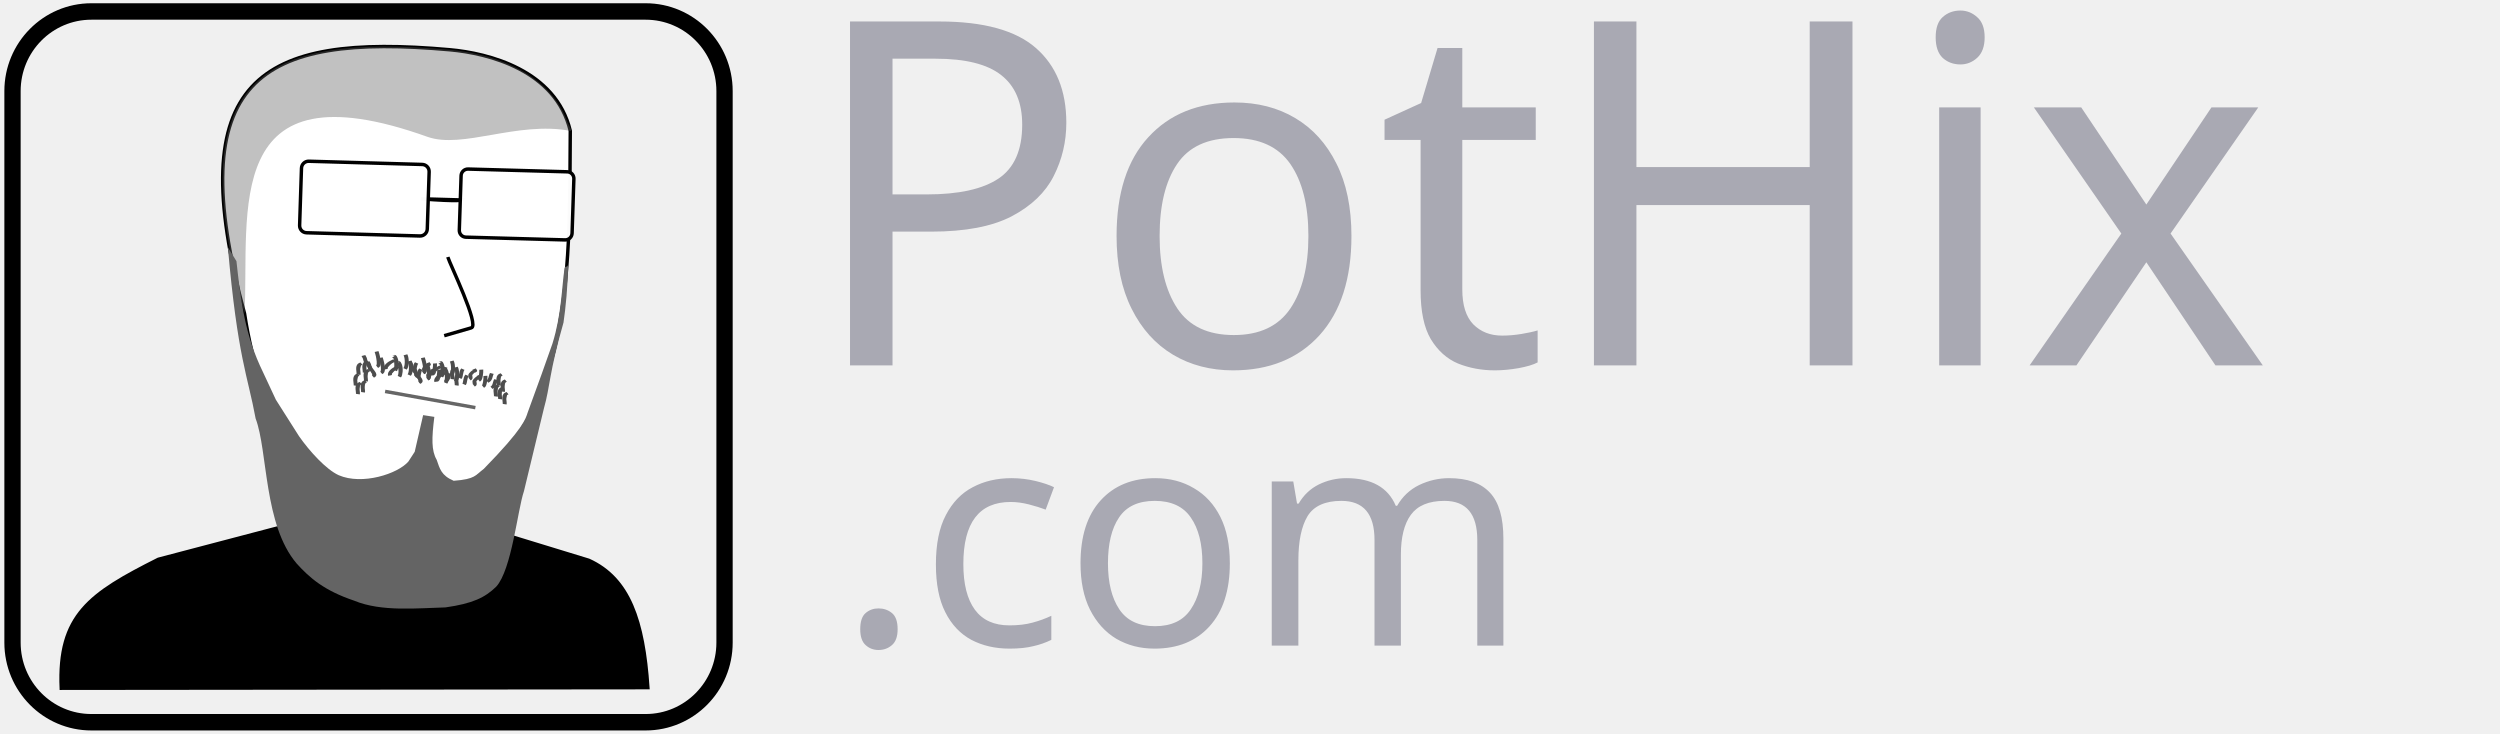
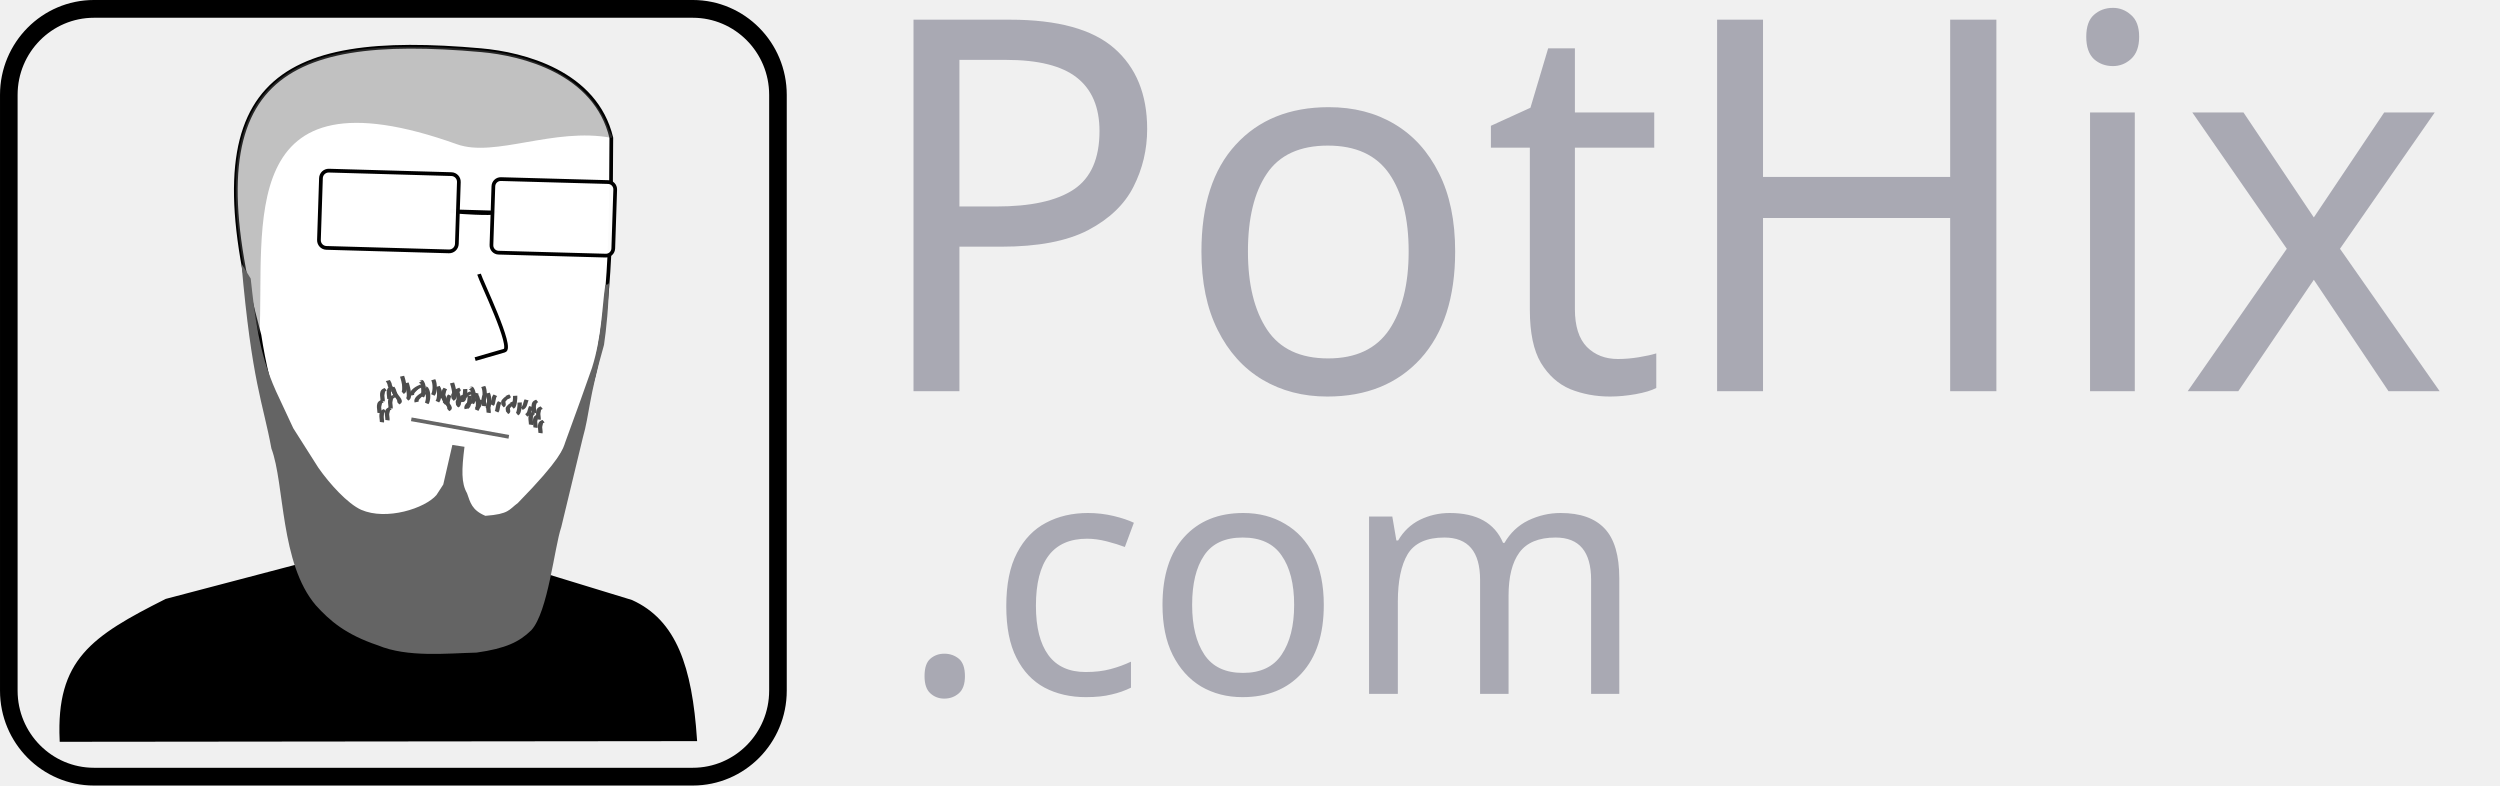
- <svg xmlns="http://www.w3.org/2000/svg" viewBox="0 0 150 44" height="44" width="150" version="1.1" id="svg4190">
+ <svg xmlns="http://www.w3.org/2000/svg" viewBox="0 0 138.86 43.632" height="43.632" width="138.86" version="1.1" id="svg4190">
  <defs id="defs4194" />
-   <g transform="matrix(1.033139,0,0,1.050721,-0.9378772,-1.119939)" id="g1052">
+   <g transform="matrix(1.033139,0,0,1.050721,-1.199338,-1.315626)" id="g1052">
    <g id="g10436" transform="translate(2.737377,-1.96918)" style="fill:#a9a9b3;fill-opacity:1">
      <text id="text4200" y="23.902" x="44.864" style="font-style:normal;font-weight:normal;line-height:0%;font-family:sans-serif;letter-spacing:0px;word-spacing:0px;fill:#a9a9b3;fill-opacity:1;stroke:none;stroke-width:1px;stroke-linecap:butt;stroke-linejoin:miter;stroke-opacity:1" xml:space="preserve">
        <tspan style="font-style:normal;font-variant:normal;font-weight:normal;font-stretch:normal;font-size:27.5px;line-height:1.25;font-family:'Estrangelo Talada';-inkscape-font-specification:'Estrangelo Talada';fill:#a9a9b3;fill-opacity:1" y="23.902" x="44.864" id="tspan4202">PotHix</tspan>
      </text>
      <text xml:space="preserve" style="font-style:normal;font-weight:normal;line-height:0%;font-family:sans-serif;letter-spacing:0px;word-spacing:0px;fill:#a9a9b3;fill-opacity:1;stroke:none;stroke-width:1px;stroke-linecap:butt;stroke-linejoin:miter;stroke-opacity:1" x="46.864" y="39.902" id="text10422">
        <tspan id="tspan10424" x="46.864" y="39.902" style="font-style:normal;font-variant:normal;font-weight:normal;font-stretch:normal;font-size:17.5px;line-height:1.25;font-family:'Serto Kharput';-inkscape-font-specification:'Serto Kharput';fill:#a9a9b3;fill-opacity:1">.com</tspan>
      </text>
    </g>
    <g id="g10446" transform="matrix(1.000085,0,0,0.992591,-0.00188861,0.01101177)">
      <rect ry="4.581" y="1.723" x="1.636" height="40.89" width="41.348" id="rect10426" style="opacity:1;fill:#f0f0f0;fill-opacity:1;stroke:#000000;stroke-width:0.946;stroke-opacity:1" />
      <g transform="matrix(0.9594578,0,0,0.9594578,2.490437,1.323803)" id="g9308" style="stroke-width:0.208;stroke-miterlimit:4;stroke-dasharray:none">
        <path style="fill:#000000;fill-opacity:1;fill-rule:evenodd;stroke:#000000;stroke-width:0.208;stroke-linecap:butt;stroke-linejoin:miter;stroke-miterlimit:4;stroke-dasharray:none;stroke-opacity:1" d="m 26.295,30.993 7.692,2.332 c 2.434,1.092 3.303,3.626 3.577,7.633 L 2.061,40.995 C 1.869,36.599 3.789,35.335 7.938,33.265 l 9.09,-2.368 c 4.259,2.585 8.204,2.355 9.268,0.096 z" id="path4725" />
        <path style="fill:#ffffff;fill-opacity:1;fill-rule:evenodd;stroke:#000000;stroke-width:0.208;stroke-linecap:butt;stroke-linejoin:miter;stroke-miterlimit:4;stroke-dasharray:none;stroke-opacity:1" d="m 32.868,7.574 c -0.07,8.294 0.407,19.541 -9.007,22.424 -1.039,0.39 -1.919,0.29 -2.953,0.027 C 18.468,29.244 16.288,26.826 15.477,25.472 14.512,23.952 13.652,21.752 13.154,18.533 9.282,4.41 14.037,1.692 25.576,2.711 c 2.345,0.207 6.411,1.219 7.292,4.862 z" id="path4719" />
        <path style="fill:#646464;fill-opacity:1;stroke:none;stroke-width:0.521;stroke-linecap:butt;stroke-linejoin:bevel;stroke-miterlimit:1;stroke-dasharray:none;stroke-opacity:1" d="m 12.144,14.551 c 0.585,6.61 1.209,7.727 1.679,10.268 0.747,1.965 0.481,6.375 2.488,8.703 0.787,0.861 1.666,1.619 3.479,2.223 1.658,0.685 3.869,0.442 5.527,0.403 1.638,-0.23 2.393,-0.59 3.065,-1.24 0.942,-1.009 1.299,-4.626 1.68,-5.721 l 1.207,-4.958 c 0.393,-1.379 0.308,-2.115 1.189,-5.161 0.129,-0.862 0.269,-2.224 0.276,-3.468 -0.045,0.209 -0.186,0.028 -0.216,0.229 -0.17,1.145 -0.177,2.752 -0.729,4.502 l -0.652,1.824 -0.85,2.317 c -0.123,0.357 -0.22,0.907 -2.657,3.373 -0.503,0.365 -0.474,0.612 -1.819,0.711 -0.761,-0.321 -0.841,-0.732 -1.029,-1.258 -0.325,-0.557 -0.303,-1.297 -0.141,-2.574 l -0.679,-0.105 -0.51,2.199 -0.382,0.584 c -0.638,0.736 -2.796,1.432 -4.218,0.819 -0.757,-0.338 -1.772,-1.443 -2.4,-2.337 l -1.404,-2.19 -0.967,-2.053 c -0.994,-2.176 -1.2,-4.328 -1.418,-6.253 z" id="path222" />
        <path id="path10034" d="M 32.868,7.574 C 29.658,6.977 26.345,8.683 24.222,7.931 11.684,3.489 13.457,12.499 13.154,18.533 9.282,4.41 14.037,1.692 25.576,2.711 c 2.24,0.198 5.961,1.152 7.142,4.389 0.056,0.153 0.316,0.505 0.15,0.474 z" style="opacity:0.393;fill:#606060;fill-opacity:1;fill-rule:evenodd;stroke:none;stroke-width:0.208;stroke-linecap:butt;stroke-linejoin:miter;stroke-miterlimit:4;stroke-dasharray:none;stroke-opacity:1" />
        <path style="fill:none;fill-rule:evenodd;stroke:#000000;stroke-width:0.208;stroke-linecap:butt;stroke-linejoin:miter;stroke-miterlimit:4;stroke-dasharray:none;stroke-opacity:1" d="m 25.456,15.14 c 0.102,0.38 1.963,4.144 1.416,4.247 l -1.634,0.469" id="path4721" />
        <path style="fill:#ffffff;fill-rule:evenodd;stroke:#666666;stroke-width:0.208;stroke-linecap:butt;stroke-linejoin:miter;stroke-miterlimit:4;stroke-dasharray:none;stroke-opacity:1" d="M 27.125,24.17 21.661,23.198" id="path4723" />
        <g id="g5082" transform="matrix(0.3473256,0,0,0.3473256,-39.86024,-26.91347)" style="fill:#ffffff;stroke-width:0.6;stroke-miterlimit:4;stroke-dasharray:none">
          <path id="path5084" d="m 183.372,111.027 c 6.845,0.523 7.141,0.201 7.141,0.201 z" style="fill:#ffffff;fill-rule:evenodd;stroke:#000000;stroke-width:0.6;stroke-linecap:butt;stroke-linejoin:miter;stroke-miterlimit:4;stroke-dasharray:none;stroke-opacity:1" />
          <rect ry="1.239" transform="matrix(0.9996039,0.02814296,-0.03276844,0.999463,0,0)" y="99.888" x="165.934" height="12.353" width="22.255" id="rect5086" style="fill:#ffffff;fill-opacity:0.984;stroke:#000000;stroke-width:0.6;stroke-miterlimit:4;stroke-dasharray:none;stroke-opacity:1" />
          <rect style="fill:#ffffff;fill-opacity:0.984;stroke:#000000;stroke-width:0.6;stroke-miterlimit:4;stroke-dasharray:none;stroke-opacity:1" id="rect5088" width="19.66" height="11.764" x="193.817" y="100.611" transform="matrix(0.9996258,0.02735536,-0.0331641,0.9994499,0,0)" ry="1.18" />
        </g>
        <g id="g1874" transform="matrix(1.008824,2.8858152e-5,-2.9349264e-5,0.9919432,-1.761215,-0.1730851)" style="fill:#666666;stroke:#4d4d4d">
          <g transform="rotate(-9.323315,23.7424,22.04188)" id="g1808" style="fill:#666666;stroke:#4d4d4d">
            <g style="fill:#666666;stroke:#4d4d4d;stroke-width:1.569;stroke-miterlimit:4;stroke-dasharray:none" transform="matrix(-0.05894672,-0.1023775,0.1392456,-0.03397404,25.61535,88.05146)" id="g1784">
              <path id="path1764" d="m 550.786,243.735 c 0.73,0.679 4.798,1.765 4.798,3.536 0,0.168 0,0.337 0,0.505" style="fill:#666666;fill-rule:evenodd;stroke:#4d4d4d;stroke-width:1.569;stroke-linecap:butt;stroke-linejoin:miter;stroke-miterlimit:4;stroke-dasharray:none;stroke-opacity:1" />
              <path id="path1766" d="m 555.079,240.957 c 0,1.617 2.02,2.525 3.03,3.788" style="fill:#666666;fill-rule:evenodd;stroke:#4d4d4d;stroke-width:1.569;stroke-linecap:butt;stroke-linejoin:miter;stroke-miterlimit:4;stroke-dasharray:none;stroke-opacity:1" />
              <path id="path1768" d="m 557.352,238.432 c 0,0.817 3.439,3.108 4.798,3.788" style="fill:#666666;fill-rule:evenodd;stroke:#4d4d4d;stroke-width:1.569;stroke-linecap:butt;stroke-linejoin:miter;stroke-miterlimit:4;stroke-dasharray:none;stroke-opacity:1" />
              <path id="path1770" d="m 559.877,235.654 c 0,0.96 1.844,0.909 2.273,1.768 0.168,0.337 0.337,0.673 0.505,1.01 0.619,1.237 -0.766,1.515 1.263,1.515" style="fill:#666666;fill-rule:evenodd;stroke:#4d4d4d;stroke-width:1.569;stroke-linecap:butt;stroke-linejoin:miter;stroke-miterlimit:4;stroke-dasharray:none;stroke-opacity:1" />
              <path id="path1772" d="m 562.402,232.623 c 0.468,0.935 3.084,2.128 3.788,3.536" style="fill:#666666;fill-rule:evenodd;stroke:#4d4d4d;stroke-width:1.569;stroke-linecap:butt;stroke-linejoin:miter;stroke-miterlimit:4;stroke-dasharray:none;stroke-opacity:1" />
              <path id="path1774" d="m 565.685,230.603 c 0.667,1.333 4.625,3.675 6.819,4.041" style="fill:#666666;fill-rule:evenodd;stroke:#4d4d4d;stroke-width:1.569;stroke-linecap:butt;stroke-linejoin:miter;stroke-miterlimit:4;stroke-dasharray:none;stroke-opacity:1" />
              <path id="path1776" d="m 566.948,226.815 c 0.344,0.688 3.352,2.922 5.808,3.536 2.183,0.546 0.86,-0.172 1.263,-0.253" style="fill:#666666;fill-rule:evenodd;stroke:#4d4d4d;stroke-width:1.569;stroke-linecap:butt;stroke-linejoin:miter;stroke-miterlimit:4;stroke-dasharray:none;stroke-opacity:1" />
              <path id="path1778" d="m 569.473,224.037 c 1.721,0.43 2.525,2.84 2.525,4.798 0,0.168 0,0.337 0,0.505" style="fill:#666666;fill-rule:evenodd;stroke:#4d4d4d;stroke-width:1.569;stroke-linecap:butt;stroke-linejoin:miter;stroke-miterlimit:4;stroke-dasharray:none;stroke-opacity:1" />
              <path id="path1780" d="m 572.504,221.764 c 0,1.78 7.213,3.95 7.576,4.041" style="fill:#666666;fill-rule:evenodd;stroke:#4d4d4d;stroke-width:1.569;stroke-linecap:butt;stroke-linejoin:miter;stroke-miterlimit:4;stroke-dasharray:none;stroke-opacity:1" />
              <path id="path1782" d="m 572.504,217.976 c 0,2.104 4.179,0.827 6.061,1.768 0.694,0.347 1.512,0.353 2.273,0.505" style="fill:#666666;fill-rule:evenodd;stroke:#4d4d4d;stroke-width:1.569;stroke-linecap:butt;stroke-linejoin:miter;stroke-miterlimit:4;stroke-dasharray:none;stroke-opacity:1" />
            </g>
            <g id="g1806" transform="matrix(-0.05894672,-0.1023775,0.1392456,-0.03397404,28.29372,88.87228)" style="fill:#666666;stroke:#4d4d4d;stroke-width:1.569;stroke-miterlimit:4;stroke-dasharray:none">
              <path style="fill:#666666;fill-rule:evenodd;stroke:#4d4d4d;stroke-width:1.569;stroke-linecap:butt;stroke-linejoin:miter;stroke-miterlimit:4;stroke-dasharray:none;stroke-opacity:1" d="m 550.786,243.735 c 0.73,0.679 4.798,1.765 4.798,3.536 0,0.168 0,0.337 0,0.505" id="path1786" />
              <path style="fill:#666666;fill-rule:evenodd;stroke:#4d4d4d;stroke-width:1.569;stroke-linecap:butt;stroke-linejoin:miter;stroke-miterlimit:4;stroke-dasharray:none;stroke-opacity:1" d="m 555.079,240.957 c 0,1.617 2.02,2.525 3.03,3.788" id="path1788" />
              <path style="fill:#666666;fill-rule:evenodd;stroke:#4d4d4d;stroke-width:1.569;stroke-linecap:butt;stroke-linejoin:miter;stroke-miterlimit:4;stroke-dasharray:none;stroke-opacity:1" d="m 557.352,238.432 c 0,0.817 3.439,3.108 4.798,3.788" id="path1790" />
              <path style="fill:#666666;fill-rule:evenodd;stroke:#4d4d4d;stroke-width:1.569;stroke-linecap:butt;stroke-linejoin:miter;stroke-miterlimit:4;stroke-dasharray:none;stroke-opacity:1" d="m 559.877,235.654 c 0,0.96 1.844,0.909 2.273,1.768 0.168,0.337 0.337,0.673 0.505,1.01 0.619,1.237 -0.766,1.515 1.263,1.515" id="path1792" />
              <path style="fill:#666666;fill-rule:evenodd;stroke:#4d4d4d;stroke-width:1.569;stroke-linecap:butt;stroke-linejoin:miter;stroke-miterlimit:4;stroke-dasharray:none;stroke-opacity:1" d="m 562.402,232.623 c 0.468,0.935 3.084,2.128 3.788,3.536" id="path1794" />
              <path style="fill:#666666;fill-rule:evenodd;stroke:#4d4d4d;stroke-width:1.569;stroke-linecap:butt;stroke-linejoin:miter;stroke-miterlimit:4;stroke-dasharray:none;stroke-opacity:1" d="m 565.685,230.603 c 0.667,1.333 4.625,3.675 6.819,4.041" id="path1796" />
              <path style="fill:#666666;fill-rule:evenodd;stroke:#4d4d4d;stroke-width:1.569;stroke-linecap:butt;stroke-linejoin:miter;stroke-miterlimit:4;stroke-dasharray:none;stroke-opacity:1" d="m 566.948,226.815 c 0.344,0.688 3.352,2.922 5.808,3.536 2.183,0.546 0.86,-0.172 1.263,-0.253" id="path1798" />
              <path style="fill:#666666;fill-rule:evenodd;stroke:#4d4d4d;stroke-width:1.569;stroke-linecap:butt;stroke-linejoin:miter;stroke-miterlimit:4;stroke-dasharray:none;stroke-opacity:1" d="m 569.473,224.037 c 1.721,0.43 2.525,2.84 2.525,4.798 0,0.168 0,0.337 0,0.505" id="path1800" />
              <path style="fill:#666666;fill-rule:evenodd;stroke:#4d4d4d;stroke-width:1.569;stroke-linecap:butt;stroke-linejoin:miter;stroke-miterlimit:4;stroke-dasharray:none;stroke-opacity:1" d="m 572.504,221.764 c 0,1.78 7.213,3.95 7.576,4.041" id="path1802" />
              <path style="fill:#666666;fill-rule:evenodd;stroke:#4d4d4d;stroke-width:1.569;stroke-linecap:butt;stroke-linejoin:miter;stroke-miterlimit:4;stroke-dasharray:none;stroke-opacity:1" d="m 572.504,217.976 c 0,2.104 4.179,0.827 6.061,1.768 0.694,0.347 1.512,0.353 2.273,0.505" id="path1804" />
            </g>
          </g>
          <g id="g1872" transform="rotate(-9.323315,26.16684,20.69642)" style="fill:#666666;stroke:#4d4d4d">
            <g id="g1830" transform="matrix(-0.05894672,-0.1023775,0.1392456,-0.03397404,25.61535,88.05146)" style="fill:#666666;stroke:#4d4d4d;stroke-width:1.569;stroke-miterlimit:4;stroke-dasharray:none">
              <path style="fill:#666666;fill-rule:evenodd;stroke:#4d4d4d;stroke-width:1.569;stroke-linecap:butt;stroke-linejoin:miter;stroke-miterlimit:4;stroke-dasharray:none;stroke-opacity:1" d="m 550.786,243.735 c 0.73,0.679 4.798,1.765 4.798,3.536 0,0.168 0,0.337 0,0.505" id="path1810" />
              <path style="fill:#666666;fill-rule:evenodd;stroke:#4d4d4d;stroke-width:1.569;stroke-linecap:butt;stroke-linejoin:miter;stroke-miterlimit:4;stroke-dasharray:none;stroke-opacity:1" d="m 555.079,240.957 c 0,1.617 2.02,2.525 3.03,3.788" id="path1812" />
              <path style="fill:#666666;fill-rule:evenodd;stroke:#4d4d4d;stroke-width:1.569;stroke-linecap:butt;stroke-linejoin:miter;stroke-miterlimit:4;stroke-dasharray:none;stroke-opacity:1" d="m 557.352,238.432 c 0,0.817 3.439,3.108 4.798,3.788" id="path1814" />
              <path style="fill:#666666;fill-rule:evenodd;stroke:#4d4d4d;stroke-width:1.569;stroke-linecap:butt;stroke-linejoin:miter;stroke-miterlimit:4;stroke-dasharray:none;stroke-opacity:1" d="m 559.877,235.654 c 0,0.96 1.844,0.909 2.273,1.768 0.168,0.337 0.337,0.673 0.505,1.01 0.619,1.237 -0.766,1.515 1.263,1.515" id="path1816" />
              <path style="fill:#666666;fill-rule:evenodd;stroke:#4d4d4d;stroke-width:1.569;stroke-linecap:butt;stroke-linejoin:miter;stroke-miterlimit:4;stroke-dasharray:none;stroke-opacity:1" d="m 562.402,232.623 c 0.468,0.935 3.084,2.128 3.788,3.536" id="path1818" />
              <path style="fill:#666666;fill-rule:evenodd;stroke:#4d4d4d;stroke-width:1.569;stroke-linecap:butt;stroke-linejoin:miter;stroke-miterlimit:4;stroke-dasharray:none;stroke-opacity:1" d="m 565.685,230.603 c 0.667,1.333 4.625,3.675 6.819,4.041" id="path1820" />
              <path style="fill:#666666;fill-rule:evenodd;stroke:#4d4d4d;stroke-width:1.569;stroke-linecap:butt;stroke-linejoin:miter;stroke-miterlimit:4;stroke-dasharray:none;stroke-opacity:1" d="m 566.948,226.815 c 0.344,0.688 3.352,2.922 5.808,3.536 2.183,0.546 0.86,-0.172 1.263,-0.253" id="path1822" />
              <path style="fill:#666666;fill-rule:evenodd;stroke:#4d4d4d;stroke-width:1.569;stroke-linecap:butt;stroke-linejoin:miter;stroke-miterlimit:4;stroke-dasharray:none;stroke-opacity:1" d="m 569.473,224.037 c 1.721,0.43 2.525,2.84 2.525,4.798 0,0.168 0,0.337 0,0.505" id="path1824" />
              <path style="fill:#666666;fill-rule:evenodd;stroke:#4d4d4d;stroke-width:1.569;stroke-linecap:butt;stroke-linejoin:miter;stroke-miterlimit:4;stroke-dasharray:none;stroke-opacity:1" d="m 572.504,221.764 c 0,1.78 7.213,3.95 7.576,4.041" id="path1826" />
              <path style="fill:#666666;fill-rule:evenodd;stroke:#4d4d4d;stroke-width:1.569;stroke-linecap:butt;stroke-linejoin:miter;stroke-miterlimit:4;stroke-dasharray:none;stroke-opacity:1" d="m 572.504,217.976 c 0,2.104 4.179,0.827 6.061,1.768 0.694,0.347 1.512,0.353 2.273,0.505" id="path1828" />
            </g>
            <g style="fill:#666666;stroke:#4d4d4d;stroke-width:1.569;stroke-miterlimit:4;stroke-dasharray:none" transform="matrix(-0.05894672,-0.1023775,0.1392456,-0.03397404,28.29372,88.87228)" id="g1870">
              <path id="path1832" d="m 550.786,243.735 c 0.73,0.679 4.798,1.765 4.798,3.536 0,0.168 0,0.337 0,0.505" style="fill:#666666;fill-rule:evenodd;stroke:#4d4d4d;stroke-width:1.569;stroke-linecap:butt;stroke-linejoin:miter;stroke-miterlimit:4;stroke-dasharray:none;stroke-opacity:1" />
              <path id="path1834" d="m 555.079,240.957 c 0,1.617 2.02,2.525 3.03,3.788" style="fill:#666666;fill-rule:evenodd;stroke:#4d4d4d;stroke-width:1.569;stroke-linecap:butt;stroke-linejoin:miter;stroke-miterlimit:4;stroke-dasharray:none;stroke-opacity:1" />
              <path id="path1836" d="m 557.352,238.432 c 0,0.817 3.439,3.108 4.798,3.788" style="fill:#666666;fill-rule:evenodd;stroke:#4d4d4d;stroke-width:1.569;stroke-linecap:butt;stroke-linejoin:miter;stroke-miterlimit:4;stroke-dasharray:none;stroke-opacity:1" />
              <path id="path1838" d="m 559.877,235.654 c 0,0.96 1.844,0.909 2.273,1.768 0.168,0.337 0.337,0.673 0.505,1.01 0.619,1.237 -0.766,1.515 1.263,1.515" style="fill:#666666;fill-rule:evenodd;stroke:#4d4d4d;stroke-width:1.569;stroke-linecap:butt;stroke-linejoin:miter;stroke-miterlimit:4;stroke-dasharray:none;stroke-opacity:1" />
              <path id="path1840" d="m 562.402,232.623 c 0.468,0.935 3.084,2.128 3.788,3.536" style="fill:#666666;fill-rule:evenodd;stroke:#4d4d4d;stroke-width:1.569;stroke-linecap:butt;stroke-linejoin:miter;stroke-miterlimit:4;stroke-dasharray:none;stroke-opacity:1" />
              <path id="path1842" d="m 565.685,230.603 c 0.667,1.333 4.625,3.675 6.819,4.041" style="fill:#666666;fill-rule:evenodd;stroke:#4d4d4d;stroke-width:1.569;stroke-linecap:butt;stroke-linejoin:miter;stroke-miterlimit:4;stroke-dasharray:none;stroke-opacity:1" />
              <path id="path1844" d="m 566.948,226.815 c 0.344,0.688 3.352,2.922 5.808,3.536 2.183,0.546 0.86,-0.172 1.263,-0.253" style="fill:#666666;fill-rule:evenodd;stroke:#4d4d4d;stroke-width:1.569;stroke-linecap:butt;stroke-linejoin:miter;stroke-miterlimit:4;stroke-dasharray:none;stroke-opacity:1" />
              <path id="path1846" d="m 569.473,224.037 c 1.721,0.43 2.525,2.84 2.525,4.798 0,0.168 0,0.337 0,0.505" style="fill:#666666;fill-rule:evenodd;stroke:#4d4d4d;stroke-width:1.569;stroke-linecap:butt;stroke-linejoin:miter;stroke-miterlimit:4;stroke-dasharray:none;stroke-opacity:1" />
              <path id="path1848" d="m 572.504,221.764 c 0,1.78 7.213,3.95 7.576,4.041" style="fill:#666666;fill-rule:evenodd;stroke:#4d4d4d;stroke-width:1.569;stroke-linecap:butt;stroke-linejoin:miter;stroke-miterlimit:4;stroke-dasharray:none;stroke-opacity:1" />
              <path id="path1850" d="m 572.504,217.976 c 0,2.104 4.179,0.827 6.061,1.768 0.694,0.347 1.512,0.353 2.273,0.505" style="fill:#666666;fill-rule:evenodd;stroke:#4d4d4d;stroke-width:1.569;stroke-linecap:butt;stroke-linejoin:miter;stroke-miterlimit:4;stroke-dasharray:none;stroke-opacity:1" />
              <path style="fill:#666666;fill-rule:evenodd;stroke:#4d4d4d;stroke-width:1.569;stroke-linecap:butt;stroke-linejoin:miter;stroke-miterlimit:4;stroke-dasharray:none;stroke-opacity:1" d="m 547.716,240.677 c 0.73,0.679 4.798,1.765 4.798,3.536 0,0.168 0,0.337 0,0.505" id="path1852" />
              <path id="path1854" d="m 544.282,240.831 c 0.73,0.679 4.798,1.765 4.798,3.536 0,0.168 0,0.337 0,0.505" style="fill:#666666;fill-rule:evenodd;stroke:#4d4d4d;stroke-width:1.569;stroke-linecap:butt;stroke-linejoin:miter;stroke-miterlimit:4;stroke-dasharray:none;stroke-opacity:1" />
              <path id="path1856" d="m 549.892,240.012 c 0.73,0.679 4.798,1.765 4.798,3.536 0,0.168 0,0.337 0,0.505" style="fill:#666666;fill-rule:evenodd;stroke:#4d4d4d;stroke-width:1.569;stroke-linecap:butt;stroke-linejoin:miter;stroke-miterlimit:4;stroke-dasharray:none;stroke-opacity:1" />
              <path style="fill:#666666;fill-rule:evenodd;stroke:#4d4d4d;stroke-width:1.569;stroke-linecap:butt;stroke-linejoin:miter;stroke-miterlimit:4;stroke-dasharray:none;stroke-opacity:1" d="m 584.237,200.364 c 0.73,0.679 4.798,1.765 4.798,3.536 0,0.168 0,0.337 0,0.505" id="path1858" />
              <path id="path1860" d="m 588.666,202.319 c 0.73,0.679 4.798,1.765 4.798,3.536 0,0.168 0,0.337 0,0.505" style="fill:#666666;fill-rule:evenodd;stroke:#4d4d4d;stroke-width:1.569;stroke-linecap:butt;stroke-linejoin:miter;stroke-miterlimit:4;stroke-dasharray:none;stroke-opacity:1" />
              <path style="fill:#666666;fill-rule:evenodd;stroke:#4d4d4d;stroke-width:1.569;stroke-linecap:butt;stroke-linejoin:miter;stroke-miterlimit:4;stroke-dasharray:none;stroke-opacity:1" d="m 589.011,199.715 c 0.73,0.679 4.798,1.765 4.798,3.536 0,0.168 0,0.337 0,0.505" id="path1862" />
              <path id="path1864" d="m 584.213,195.675 c 0.73,0.679 4.798,1.765 4.798,3.536 0,0.168 0,0.337 0,0.505" style="fill:#666666;fill-rule:evenodd;stroke:#4d4d4d;stroke-width:1.569;stroke-linecap:butt;stroke-linejoin:miter;stroke-miterlimit:4;stroke-dasharray:none;stroke-opacity:1" />
              <path style="fill:#666666;fill-rule:evenodd;stroke:#4d4d4d;stroke-width:1.569;stroke-linecap:butt;stroke-linejoin:miter;stroke-miterlimit:4;stroke-dasharray:none;stroke-opacity:1" d="m 579.439,196.323 c 0.73,0.679 4.798,1.765 4.798,3.536 0,0.168 0,0.337 0,0.505" id="path1866" />
              <path id="path1868" d="m 579.597,194.086 c 0.73,0.679 4.798,1.765 4.798,3.536 0,0.168 0,0.337 0,0.505" style="fill:#666666;fill-rule:evenodd;stroke:#4d4d4d;stroke-width:1.569;stroke-linecap:butt;stroke-linejoin:miter;stroke-miterlimit:4;stroke-dasharray:none;stroke-opacity:1" />
            </g>
          </g>
        </g>
      </g>
    </g>
  </g>
-   <g id="g2194-3" transform="matrix(1.033139,0,0,1.050721,51.45099,112.9575)" />
+   <g id="g2194-3" transform="matrix(1.033139,0,0,1.050721,51.18953,112.7618)" />
</svg>
